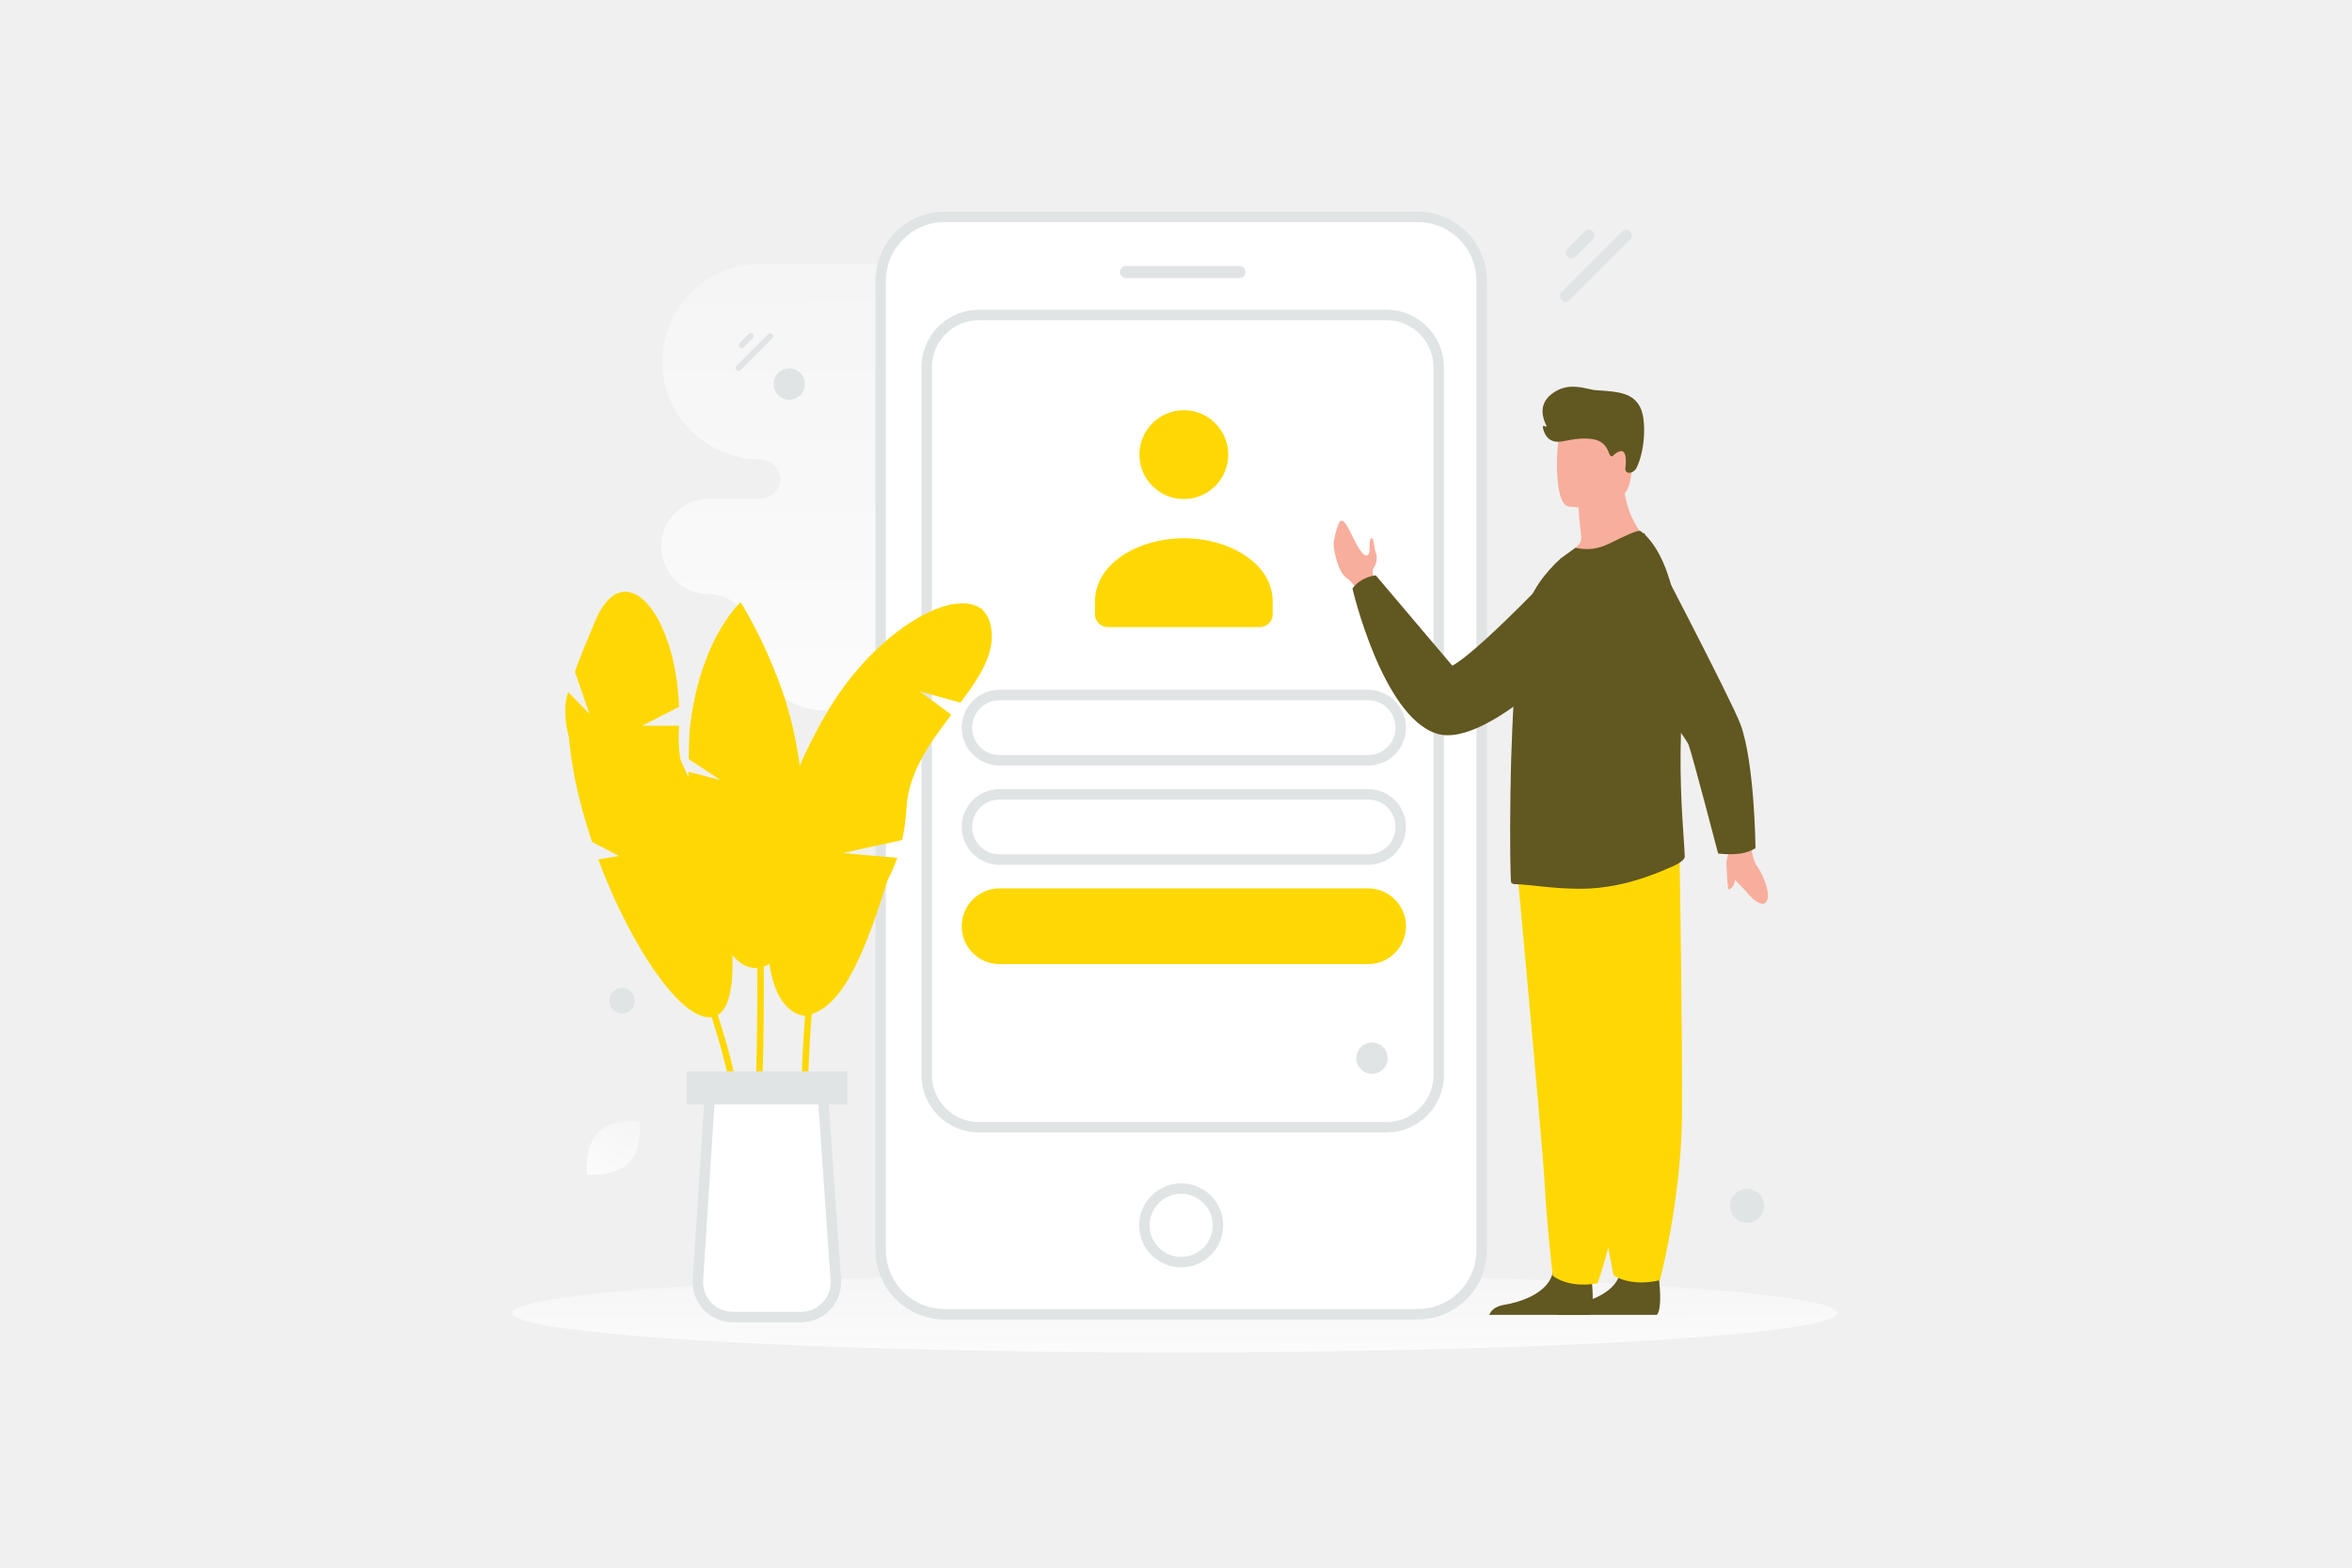
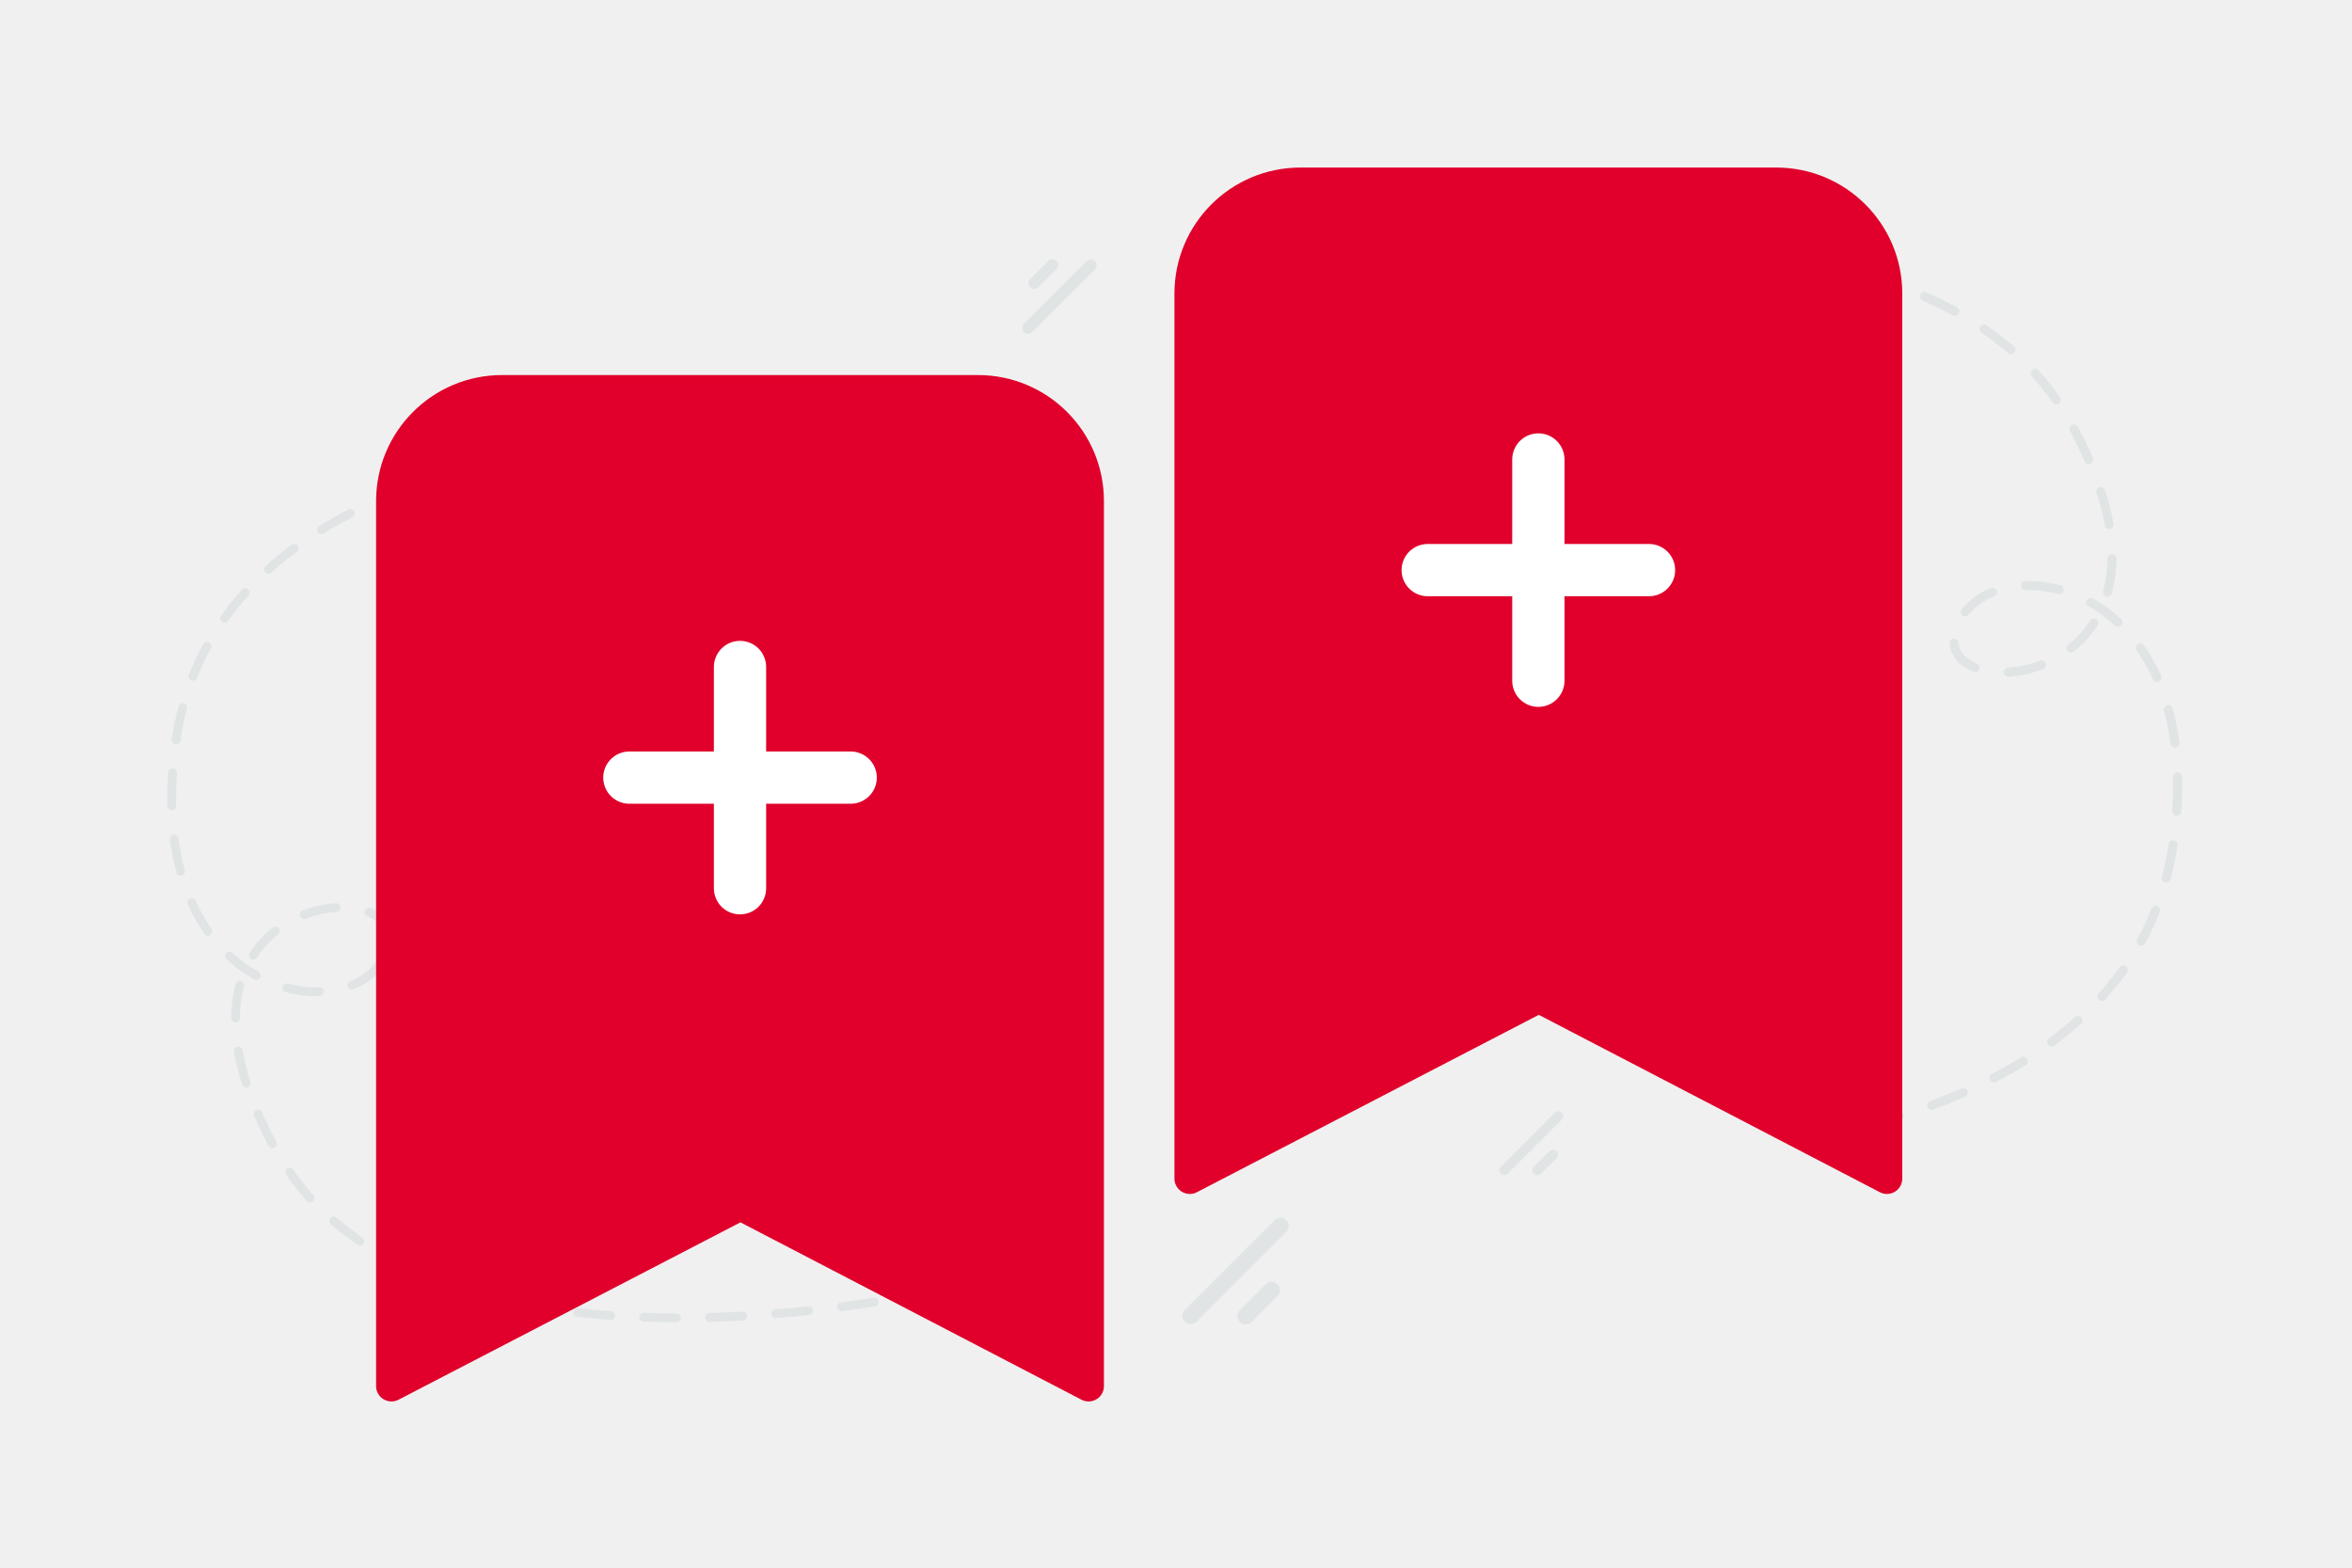
<svg xmlns="http://www.w3.org/2000/svg" width="900" height="600" viewBox="0 0 900 600" fill="none">
  <path fill="transparent" d="M0 0h900v600H0z" />
-   <path d="M449.5 517.609c140.004 0 253.5-6.764 253.5-15.109 0-8.345-113.496-15.109-253.5-15.109-140.004 0-253.5 6.764-253.5 15.109 0 8.345 113.496 15.109 253.5 15.109z" fill="url(#a)" />
-   <path fill-rule="evenodd" clip-rule="evenodd" d="M290.982 101c-20.661 0-37.563 16.84-37.563 37.426 0 20.586 16.902 37.426 37.563 37.426 4.145 0 7.54 3.382 7.54 7.512 0 4.13-3.395 7.512-7.54 7.512h-19.655c-10.079 0-18.327 8.218-18.327 18.26 0 10.042 8.248 18.26 18.327 18.26 8.717 0 15.85 7.107 15.85 15.792 0 15.847 13.013 28.812 28.918 28.812h169.753c20.662 0 37.564-16.84 37.564-37.426 0-20.586-16.902-37.426-37.564-37.426h-3.633c-4.145 0-7.54-3.378-7.54-7.512 0-4.13 3.391-7.512 7.54-7.512h24.458c10.079 0 18.327-8.218 18.327-18.26 0-10.03-8.227-18.239-18.289-18.26H487.03c-8.717 0-15.85-7.107-15.85-15.792 0-15.847-13.013-28.812-28.917-28.812H290.982z" fill="url(#b)" />
-   <path d="M550.84 84.454a24.131 24.131 0 0 0-1.545-.497c-.172-.05-.343-.102-.515-.146a46.858 46.858 0 0 0-1.113-.267c-.178-.04-.356-.073-.537-.107a31.839 31.839 0 0 0-1.123-.188 27.27 27.27 0 0 0-.66-.084c-.16-.019-.32-.037-.482-.053a23.832 23.832 0 0 0-.759-.057c-.134-.008-.267-.021-.401-.026-.39-.019-.783-.029-1.178-.029H361.422a23.732 23.732 0 0 0-3.718.282 25.75 25.75 0 0 0-1.202.215c-10.335 2.116-18.29 10.78-19.374 21.478a24.66 24.66 0 0 0-.126 2.503v371.044c0 10.595 6.714 19.615 16.111 23.024.042.016.084.029.126.042.466.165.94.316 1.417.452.173.05.343.103.518.147.184.047.367.092.55.136.186.044.375.089.563.131.178.039.356.073.537.107a30.685 30.685 0 0 0 1.121.188c.217.032.437.058.659.084.16.018.32.037.482.052.252.024.506.042.76.058.133.008.267.021.4.026.39.018.783.029 1.179.029h181.107c.843 0 1.676-.042 2.498-.126 11.492-1.169 20.631-10.33 21.799-21.851.084-.824.125-1.659.125-2.504V107.478c-.005-10.595-6.719-19.615-16.114-23.023z" fill="#fff" stroke="#E1E4E5" stroke-width="4" />
-   <path d="M451.975 483.058c7.776 0 14.079-6.303 14.079-14.078 0-7.775-6.303-14.079-14.079-14.079-7.775 0-14.078 6.304-14.078 14.079s6.303 14.078 14.078 14.078z" fill="#fff" stroke="#E1E4E5" stroke-width="4" />
-   <rect x="429.685" y="102.942" width="45.755" height="2.346" rx="1.173" fill="#fff" stroke="#E1E4E5" stroke-width="2.346" />
-   <rect x="354.6" y="120.54" width="195.924" height="310.898" rx="20" fill="#fff" stroke="#E1E4E5" stroke-width="4" />
-   <path fill-rule="evenodd" clip-rule="evenodd" d="M419 230.297v4.851a4.857 4.857 0 0 0 4.857 4.852h58.286a4.857 4.857 0 0 0 4.857-4.852v-4.929C487 215.538 470.204 206 453 206s-34 9.543-34 24.219m21.979-68.24c-6.639 6.639-6.639 17.403 0 24.042 6.639 6.639 17.403 6.639 24.042 0 6.639-6.639 6.639-17.403 0-24.042-6.639-6.639-17.403-6.639-24.042 0z" fill="#ffd803" />
-   <rect x="370" y="266" width="166" height="25" rx="12.5" fill="#fff" stroke="#E1E4E5" stroke-width="4" />
-   <rect x="370" y="304" width="166" height="25" rx="12.5" fill="#fff" stroke="#E1E4E5" stroke-width="4" />
-   <rect x="370" y="342" width="166" height="25" rx="12.5" fill="#ffd803" stroke="#ffd803" stroke-width="4" />
-   <path fill-rule="evenodd" clip-rule="evenodd" d="M316.79 308.808h-2.795c-.676 0-1.22-.55-1.22-1.22v-2.795c0-.676.55-1.22 1.22-1.22h2.795c.67 0 1.22.55 1.22 1.22v2.795c.006.67-.544 1.22-1.22 1.22zm-9.691 0h-2.795c-.67 0-1.22-.55-1.22-1.22v-2.795c0-.676.55-1.22 1.22-1.22h2.795c.67 0 1.22.55 1.22 1.22v2.795c0 .67-.55 1.22-1.22 1.22zm-9.696 0h-2.795c-.67 0-1.22-.55-1.22-1.22v-2.795c0-.676.55-1.22 1.22-1.22h2.795c.67 0 1.22.55 1.22 1.22v2.795c.005.67-.545 1.22-1.22 1.22zm-9.691 0h-2.795c-.67 0-1.22-.55-1.22-1.22v-2.795c0-.676.55-1.22 1.22-1.22h2.795c.676 0 1.225.55 1.225 1.22v2.795a1.232 1.232 0 0 1-1.225 1.22zm-9.691 0h-2.795c-.676 0-1.226-.55-1.226-1.22v-2.795c0-.676.55-1.22 1.226-1.22h2.795c.67 0 1.22.55 1.22 1.22v2.795c0 .67-.55 1.22-1.22 1.22zm28.723-10.567h-2.795c-.67 0-1.22-.55-1.22-1.22v-2.801c0-.67.55-1.22 1.22-1.22h2.795c.676 0 1.22.55 1.22 1.22v2.795a1.218 1.218 0 0 1-1.22 1.226zm-9.691 0h-2.795c-.67 0-1.22-.55-1.22-1.22v-2.801c0-.67.55-1.22 1.22-1.22h2.795c.67 0 1.22.55 1.22 1.22v2.795a1.218 1.218 0 0 1-1.22 1.226zm-9.691 0h-2.795c-.675 0-1.225-.55-1.225-1.22v-2.801c0-.67.55-1.22 1.225-1.22h2.795c.671 0 1.22.55 1.22 1.22v2.795c0 .676-.549 1.226-1.22 1.226zm10.041 21.919h-2.795c-.67 0-1.22-.55-1.22-1.22v-2.795c0-.676.55-1.22 1.22-1.22h2.795c.67 0 1.22.55 1.22 1.22v2.795c.005.67-.545 1.22-1.22 1.22zm-9.691 0h-2.795c-.67 0-1.22-.55-1.22-1.22v-2.795c0-.676.55-1.22 1.22-1.22h2.795c.676 0 1.225.55 1.225 1.22v2.795a1.232 1.232 0 0 1-1.225 1.22z" fill="#E1E4E5" />
-   <rect x="625.319" y="90.162" width="37.138" height="4.327" rx="2.163" transform="rotate(135 625.319 90.162)" fill="#E1E4E5" />
-   <rect x="611.081" y="90.06" width="13.789" height="4.327" rx="2.163" transform="rotate(135 611.081 90.06)" fill="#E1E4E5" />
-   <rect x="296.368" y="128.657" width="19.466" height="2.268" rx="1.134" transform="rotate(135 296.368 128.657)" fill="#E1E4E5" />
-   <rect x="288.905" y="128.604" width="7.228" height="2.268" rx="1.134" transform="rotate(135 288.905 128.604)" fill="#E1E4E5" />
-   <circle cx="525" cy="405" r="6" transform="rotate(90 525 405)" fill="#E1E4E5" />
-   <circle cx="302" cy="147" r="6" transform="rotate(90 302 147)" fill="#E1E4E5" />
-   <circle cx="238.025" cy="383.025" r="4.919" transform="rotate(-15 238.025 383.025)" fill="#E1E4E5" />
-   <path d="M510.318 208.898c.605 4.672 2.223 10.304 4.843 12.217 2.972 2.171 3.89 4.476 3.89 4.476l3.02-.93 3.61-1.113s.005-.369-.017-.982a26.328 26.328 0 0 0-.194-2.419s-.688-1.48.277-2.918c.964-1.435 1.407-3.898.728-5.619-.675-1.715-.816-5.601-1.455-5.632-1.548-.086-.487 5.45-1.342 6.23-.769.712-1.427.256-1.544.158l-.024-.019c-3.749-2.801-6.522-13.865-9.072-13.045-.95.304-2.981 7.607-2.72 9.596zm152.408 114.968s-3.2 5.539-1.767 8.734c1.43 3.197 6.391 7.457 7.671 9.129 1.275 1.669 5.603 6.078 7.347 3.241 1.743-2.831-1.335-10.359-3.469-13.196-2.131-2.844-2.334-7.722-2.334-7.722l-7.448-.186z" fill="#F8AE9D" />
-   <path d="M660.678 331.678s.244 6.103.534 7.732c.292 1.633.58 1.134 1.696.038 1.116-1.096 1.103-4.29 1.521-4.5.419-.211-3.751-3.27-3.751-3.27z" fill="#F8AE9D" />
-   <path d="M604.692 208.23s-37.335 40.244-48.958 46.55l-29.283-34.565s-5.497.385-8.938 5.021c0 0 11.361 48.75 32.09 55.501 20.729 6.752 62.989-40.715 62.989-40.715l-7.9-31.792zm-34.81 294.995h38.339c1.842-2.171 1.163-10.188.887-12.809-.058-.529-.097-.833-.097-.833s-13.092-10.109-14.89-2.368a8.474 8.474 0 0 1-.194.716c-2.263 7.24-12.427 10.53-18.292 11.447-3.819.595-5.23 2.509-5.753 3.847z" fill="#615720" />
-   <path d="M595.694 503.225h38.339c1.842-2.171 1.163-10.188.887-12.809-.058-.529-.097-.833-.097-.833s-13.092-10.109-14.89-2.368a8.474 8.474 0 0 1-.194.716c-2.263 7.24-12.427 10.53-18.292 11.447-3.819.595-5.23 2.509-5.753 3.847z" fill="#615720" />
-   <path d="M580.355 330.843s1.833 19.838 3.987 43.682c2.928 32.391 6.45 72.18 6.799 79.717.604 13.089 3.017 34.024 3.017 34.024s5.731 4.974 17.201 2.877c0 0 10.224-29.887 13.143-61.512l.134-1.562c2.717-32.19 6.937-99.979 6.937-99.979l-51.218 2.753z" fill="#ffd803" />
-   <path d="M590.752 332.201s3.457 19.641 7.562 43.25c5.579 32.074 12.356 71.476 13.316 78.959 1.664 12.994 5.801 33.693 5.801 33.693s6.233 4.614 17.742 1.849c0 0 8.011-30.356 8.447-62.011l.011-1.563c.185-32.206-.956-99.939-.956-99.939l-51.923 5.762z" fill="#ffd803" />
-   <path d="M596.691 215.477c13.173 4.16 34.913-7.568 34.913-7.568s-11.089-8.616-10.455-27.574l-10.185 8.211-6.92 5.574s.027 3.289.784 9.05c.201 1.514.566 3.882-.57 5.095-4.411 4.708-7.567 7.212-7.567 7.212z" fill="#F8AE9D" />
-   <path d="M600.016 193.811s21.763 3.617 23.806-9.972c2.044-13.589 6.227-22.274-7.581-25.157-13.808-2.882-17.297 1.893-19.081 6.263-1.783 4.37-2.75 27.575 2.856 28.866z" fill="#F8AE9D" />
-   <path d="M578.299 337.873c.397.328.858.529 1.387.529 4.949-.068 19.377 2.682 31.584 1.428 10.291-.99 19.405-4.037 29.185-8.421 1.3-.584 4.288-2.18 4.224-3.631-.046-1.592-.201-3.895-.402-6.801-.693-10.099-1.897-27.465-.72-47.504.209-3.731.323-7.43.337-11.075.1-27.159-5.282-51.044-16.107-59.127-.926-.661-6.6 2.112-11.814 4.681-4.817 2.376-8.594 2.627-13.146 1.706l-5.588 4.032c-5.543 5.145-11.614 12.143-14.255 22.762-2.244 9.041-3.563 25.339-4.288 42.231-.328 7.654-.593 15.377-.661 22.698v.26c-.064.725-.064 1.519-.064 2.244-.265 18.812 0 33.723.328 33.988z" fill="#615720" />
-   <path d="M665.989 326.687c-4.131.561-8.539-.018-8.539-.018s-9.961-38.162-11.326-41.672c-1.364-3.511-33.477-46.005-33.477-46.005l16.431-35.096s33.67 64.411 36.948 73.378c5.417 14.816 5.716 47.352 5.716 47.352s-2.507 1.623-5.753 2.061zm-39.718-147.716c-1.185 2.45-4.622 2.812-4.305.11.36-3.075.356-7.098-2.144-6.35-2.5.748-2.627 2.751-3.654 1.583-1.026-1.168-1.044-6.094-8.489-6.441-7.444-.342-10.468 2.249-13.926.725-2.072-.911-2.97-3.154-3.356-4.807-.109-.468.231-1.122.544-.757.296.345 1.039.324.827-.078-1.311-2.488-3.272-7.919 1.725-11.965 6.687-5.415 13.502-1.87 17.37-1.638 8.526.516 14.032 1.027 16.814 6.628 2.307 4.647 1.911 16.127-1.406 22.99z" fill="#615720" />
-   <path d="M240.559 445.061c-5.542 5.64-15.906 4.451-15.906 4.451s-1.371-10.335 4.176-15.972c5.542-5.641 15.901-4.455 15.901-4.455s1.371 10.335-4.171 15.976z" fill="url(#c)" />
-   <circle cx="668.5" cy="461.5" r="6.5" fill="#E1E4E5" />
-   <path d="m367.521 268.912-15.507-4.251 12.017 8.882c-8.033 10.583-16.382 22.017-17.144 35.506-.266 4.403-.799 8.578-1.687 12.474l-18.311 3.972-4.772 1.027 6.117.508 15.075 1.269c-1.053 3.109-2.297 6.028-3.744 8.73-6.763 12.715-18.628 49.642-31.559 51.711h-.012c-.394-.787-18.908-37.194-1.815-92.876a108.598 108.598 0 0 1 8.781-20.608c.114-.215.229-.418.343-.621 20.76-37.079 58.397-55.061 63.549-36.153 2.83 10.355-3.54 20.088-11.331 30.43z" fill="#ffd803" />
-   <path d="M339.566 337.055c-10.19 32.739-18.629 49.642-31.559 51.71h-.013c-.52 0-28.844-.406-4.2-89.385 2.068-7.449 7.512-17.55 11.166-24.098.115-.216.229-.419.343-.622-1.117 9.378-1.624 23.349 2.487 36.001 0 0 2.83 7.118 9.099 14.859l-4.772 1.028 6.117.508c3.033 3.489 6.789 7.042 11.332 9.999z" fill="#ffd803" />
-   <path d="M307.803 431.517c-.901-127.226 44.274-188.149 68.22-197.666" stroke="#ffd803" stroke-width="2.5" stroke-miterlimit="10" />
-   <path d="m307.702 310.876-8.515 7.677 8.718-2.639c.66 26.699-4.162 52.078-17.118 54.413-17.182 3.134-26.801-42.701-27.397-74.983l12.283 3.198-12.169-8.046c.063-2.004.178-7.829.33-9.606 1.7-18.983 8.083-38.348 19.542-50.403 7.131 11.789 13.222 25.38 17.537 38.831 3.616 11.243 6.053 26.394 6.789 41.558z" fill="#ffd803" />
-   <path d="m263.821 280.89 37.092-11.572c-4.302-13.451-10.418-27.029-17.537-38.831-11.446 12.055-17.854 31.42-19.555 50.403z" fill="#ffd803" />
-   <path d="M285.47 236.972c5.076 53.563 7.22 155.46 4.137 192.235" stroke="#ffd803" stroke-width="2.5" stroke-miterlimit="10" />
-   <path d="M273.909 388.866c-9.796 4.01-26.255-17.296-38.919-45.213a307.854 307.854 0 0 1-2.157-4.936 225.33 225.33 0 0 1-3.908-9.822l7.905-1.281-10.291-5.406c-5.545-16.484-9.187-33.59-9.162-48.208l37.904 7.588c9.01 14.771 16.357 35.316 20.709 54.515l-3.895 11.23 5.456-3.756c4.327 22.803 3.921 42.206-3.642 45.289z" fill="#ffd803" />
-   <path d="M228.582 282.451c27.816 58.258 55.593 122.912 53.347 150.435" stroke="#ffd803" stroke-width="2.5" stroke-miterlimit="10" />
-   <path d="M280.3 319.254s-11.241-5.442-17.117-19.149l-22.41-2.886 20.618-2.298c-1.235-4.401-1.916-9.434-1.631-15.243.033-.658.028-1.296.061-1.953-5.815.11-13.331.039-14.042.014l14.068-7.211c-1.37-36.629-21.466-59.076-32.305-32.332-2.212 5.487-5.019 11.596-7.555 18.915l5.566 16.066-8.153-8.292c-.727 2.385-.844 3.028-.975 4.531-1.142 13.081 5.436 25.631 16.417 32.881 13.764 9.043 34.84 20.759 47.458 16.957z" fill="#ffd803" />
-   <path d="m267.073 489.877 4.6-71.487h43.172l4.972 71.419c.53 7.715-5.585 14.271-13.321 14.271h-26.103c-7.715 0-13.817-6.511-13.32-14.203z" fill="#fff" stroke="#E1E4E5" stroke-width="4" />
-   <path d="M264.717 420.723v-8.664h57.519v8.664h-57.519z" fill="#E1E4E5" stroke="#E1E4E5" stroke-width="4" />
-   <defs>
-     <linearGradient id="a" x1="460.31" y1="534.551" x2="460.255" y2="454.507" gradientUnits="userSpaceOnUse">
-       <stop stop-color="#fff" />
-       <stop offset="1" stop-color="#EEE" />
-     </linearGradient>
-     <linearGradient id="b" x1="394.8" y1="367.872" x2="391.484" y2="-85.056" gradientUnits="userSpaceOnUse">
-       <stop stop-color="#fff" />
-       <stop offset="1" stop-color="#EEE" />
-     </linearGradient>
-     <linearGradient id="c" x1="218.447" y1="464.328" x2="258.514" y2="401.52" gradientUnits="userSpaceOnUse">
-       <stop stop-color="#fff" />
-       <stop offset="1" stop-color="#EEE" />
-     </linearGradient>
-   </defs>
+   <path d="M206.279 172.22a1.689 1.689 0 0 1 .232 3.363 223.632 223.632 0 0 0-12.411 2.119 1.686 1.686 0 0 1-1.981-1.328 1.693 1.693 0 0 1 1.325-1.985 230.84 230.84 0 0 1 12.602-2.155c.078-.007.155-.014.233-.014zm-24.873 4.917a1.69 1.69 0 0 1 .409 3.328 251.826 251.826 0 0 0-12.116 3.384 1.692 1.692 0 0 1-2.107-1.116 1.692 1.692 0 0 1 1.114-2.113 250.8 250.8 0 0 1 12.284-3.433c.141-.029.282-.05.416-.05zm-24.196 7.468a1.687 1.687 0 0 1 .578 3.271 208.3 208.3 0 0 0-11.65 4.698 1.683 1.683 0 0 1-2.22-.869 1.69 1.69 0 0 1 .867-2.226 204.89 204.89 0 0 1 11.84-4.768c.191-.078.388-.106.585-.106zm-23.167 10.194c.607 0 1.199.332 1.495.912.43.826.105 1.851-.719 2.274a171.553 171.553 0 0 0-10.897 6.196 1.674 1.674 0 0 1-2.318-.551 1.687 1.687 0 0 1 .542-2.324 172.623 172.623 0 0 1 11.115-6.323c.254-.12.522-.184.782-.184zm-21.475 13.367c.515 0 1.022.233 1.353.685a1.696 1.696 0 0 1-.352 2.367 133.342 133.342 0 0 0-9.67 7.912 1.688 1.688 0 0 1-2.382-.127 1.698 1.698 0 0 1 .127-2.388 135.279 135.279 0 0 1 9.916-8.11c.31-.233.663-.339 1.008-.339zm-18.734 16.948c.402 0 .804.141 1.128.438.69.622.747 1.696.12 2.388a110.91 110.91 0 0 0-7.795 9.707 1.688 1.688 0 1 1-2.75-1.964 114.144 114.144 0 0 1 8.036-10.011 1.734 1.734 0 0 1 1.261-.558zM79.217 245.68a1.69 1.69 0 0 1 1.473 2.501 102.788 102.788 0 0 0-5.272 11.254 1.688 1.688 0 1 1-3.136-1.244 105.096 105.096 0 0 1 5.448-11.628 1.71 1.71 0 0 1 1.487-.883zm-9.304 23.441a1.687 1.687 0 0 1 1.628 2.119 112.323 112.323 0 0 0-2.495 12.187 1.679 1.679 0 0 1-1.917 1.42 1.691 1.691 0 0 1-1.423-1.922 115.5 115.5 0 0 1 2.572-12.561 1.709 1.709 0 0 1 1.635-1.243zm-3.89 24.967h.12c.93.063 1.628.869 1.564 1.801a142.42 142.42 0 0 0-.338 9.693c0 .947.007 1.893.028 2.812a1.688 1.688 0 0 1-1.65 1.724 1.687 1.687 0 0 1-1.719-1.654c-.021-.946-.028-1.921-.028-2.889 0-3.222.12-6.556.345-9.926a1.69 1.69 0 0 1 1.678-1.561zm.634 25.285c.832 0 1.558.621 1.67 1.469.557 4.232 1.368 8.336 2.41 12.194.24.904-.288 1.83-1.183 2.07a1.686 1.686 0 0 1-2.065-1.194c-1.079-4.006-1.917-8.252-2.495-12.632a1.687 1.687 0 0 1 1.663-1.907zm6.675 24.331c.64 0 1.254.374 1.536.996 1.727 3.836 3.764 7.446 6.061 10.724a1.691 1.691 0 0 1-.408 2.353 1.681 1.681 0 0 1-2.347-.41c-2.418-3.448-4.56-7.242-6.379-11.275a1.689 1.689 0 0 1 .846-2.233 1.61 1.61 0 0 1 .69-.155zm55.299 1.964c.881 0 1.628.692 1.677 1.582a1.691 1.691 0 0 1-1.579 1.795c-3.904.24-7.985 1.144-11.798 2.614a1.684 1.684 0 0 1-2.178-.975 1.69 1.69 0 0 1 .973-2.183c4.13-1.59 8.556-2.565 12.799-2.833.035.007.077 0 .106 0zm12.425 1.709c.212 0 .423.043.627.12 5.251 2.127 8.409 5.85 8.881 10.485a1.686 1.686 0 0 1-1.501 1.85 1.687 1.687 0 0 1-1.847-1.511c-.437-4.267-3.933-6.542-6.787-7.701a1.68 1.68 0 0 1 .627-3.243zm-35.677 7.242c.5 0 .994.219 1.325.643a1.695 1.695 0 0 1-.275 2.373 37.352 37.352 0 0 0-8.12 8.909 1.683 1.683 0 0 1-2.332.495 1.692 1.692 0 0 1-.493-2.339 40.492 40.492 0 0 1 8.852-9.714 1.652 1.652 0 0 1 1.043-.367zm-17.535 9.608c.408 0 .817.148 1.141.445a51.935 51.935 0 0 0 9.882 7.192 1.686 1.686 0 0 1-1.643 2.946 55.722 55.722 0 0 1-10.522-7.658 1.69 1.69 0 0 1-.099-2.388c.338-.354.79-.537 1.24-.537zm56.884 3.885a1.695 1.695 0 0 1 1.318 2.749c-2.713 3.377-6.357 6.012-10.833 7.827a1.688 1.688 0 0 1-1.261-3.129c3.933-1.597 7.118-3.886 9.465-6.811a1.672 1.672 0 0 1 1.311-.636zm-52.945 7.341c.148 0 .296.021.444.056a1.688 1.688 0 0 1 1.184 2.077c-1.022 3.752-1.571 7.821-1.628 12.088a1.69 1.69 0 0 1-1.684 1.667h-.021a1.686 1.686 0 0 1-1.664-1.709c.064-4.557.649-8.909 1.748-12.936a1.684 1.684 0 0 1 1.621-1.243zm17.952.939c.141 0 .289.022.43.057 4.031 1.06 8.098 1.547 12.038 1.441a1.686 1.686 0 0 1 1.726 1.646 1.681 1.681 0 0 1-1.642 1.731c-4.257.113-8.648-.41-12.982-1.554a1.693 1.693 0 0 1-1.205-2.063 1.7 1.7 0 0 1 1.635-1.258zM91.17 400.575c.804 0 1.516.579 1.656 1.399.677 3.857 1.692 7.92 3.017 12.06a1.695 1.695 0 0 1-1.092 2.126 1.69 1.69 0 0 1-2.122-1.095c-1.374-4.288-2.424-8.492-3.122-12.505a1.69 1.69 0 0 1 1.663-1.985zm7.563 24.112a1.69 1.69 0 0 1 1.543 1.01 157.729 157.729 0 0 0 5.477 11.269 1.7 1.7 0 0 1-.691 2.289 1.691 1.691 0 0 1-2.284-.693 164.84 164.84 0 0 1-5.589-11.508 1.69 1.69 0 0 1 1.544-2.367zm12.066 22.219c.536 0 1.057.254 1.388.728a96.904 96.904 0 0 0 7.732 9.721 1.691 1.691 0 0 1-.113 2.388 1.682 1.682 0 0 1-2.382-.113 100.185 100.185 0 0 1-8.006-10.068 1.693 1.693 0 0 1 1.381-2.656zm16.915 18.707c.388 0 .783.135 1.1.41 3.08 2.657 6.406 5.2 9.881 7.574.768.522.973 1.575.444 2.345a1.677 1.677 0 0 1-2.34.445 113.654 113.654 0 0 1-10.184-7.806 1.685 1.685 0 0 1-.176-2.381 1.67 1.67 0 0 1 1.275-.587zm280.407 13.212c.676 0 1.311.409 1.571 1.073a1.697 1.697 0 0 1-.951 2.191c-3.404 1.335-7.464 2.734-12.08 4.161a1.687 1.687 0 0 1-2.108-1.117 1.692 1.692 0 0 1 1.114-2.112c4.532-1.406 8.521-2.776 11.841-4.083.197-.078.408-.113.613-.113zm-259.566 1.052c.268 0 .55.064.804.205a141.472 141.472 0 0 0 11.234 5.461 1.684 1.684 0 0 1 .874 2.219 1.677 1.677 0 0 1-2.213.876 148.29 148.29 0 0 1-11.502-5.589 1.69 1.69 0 0 1 .803-3.172zm235.44 6.549c.747 0 1.431.502 1.628 1.258a1.68 1.68 0 0 1-1.198 2.063 400.824 400.824 0 0 1-12.327 3.059 1.686 1.686 0 0 1-2.023-1.265 1.687 1.687 0 0 1 1.262-2.027c4.208-.982 8.324-2 12.228-3.038.141-.036.289-.05.43-.05zm-212.287 3.554c.183 0 .367.028.55.092a191.133 191.133 0 0 0 11.975 3.688 1.69 1.69 0 0 1 1.184 2.07 1.683 1.683 0 0 1-2.065 1.186 192.812 192.812 0 0 1-12.194-3.751 1.69 1.69 0 0 1 .55-3.285zm187.654 2.197c.783 0 1.488.551 1.65 1.349a1.691 1.691 0 0 1-1.311 1.993c-4.088.84-8.282 1.646-12.461 2.395a1.693 1.693 0 0 1-1.96-1.364 1.696 1.696 0 0 1 1.361-1.964 533.601 533.601 0 0 0 12.383-2.381c.113-.021.226-.028.338-.028zm-24.893 4.472c.817 0 1.536.593 1.663 1.434a1.69 1.69 0 0 1-1.41 1.929c-4.172.65-8.394 1.257-12.559 1.801a1.674 1.674 0 0 1-1.889-1.455 1.687 1.687 0 0 1 1.452-1.893 546.36 546.36 0 0 0 12.482-1.788c.092-.021.176-.028.261-.028zm-138.389.007c.113 0 .233.014.346.035 3.989.841 8.147 1.604 12.348 2.275a1.69 1.69 0 0 1 1.402 1.929c-.148.925-1 1.547-1.931 1.406a246.397 246.397 0 0 1-12.517-2.303 1.692 1.692 0 0 1-1.304-2 1.706 1.706 0 0 1 1.656-1.342zm113.312 3.285c.853 0 1.579.643 1.677 1.512a1.688 1.688 0 0 1-1.494 1.858c-4.215.452-8.465.855-12.63 1.194a1.691 1.691 0 0 1-.275-3.37c4.137-.339 8.359-.742 12.546-1.187.056 0 .119-.007.176-.007zm-88.34.693c.063 0 .126 0 .19.007 4.067.459 8.281.84 12.524 1.144a1.682 1.682 0 0 1 1.558 1.809 1.68 1.68 0 0 1-1.804 1.561 328.688 328.688 0 0 1-12.659-1.159 1.687 1.687 0 0 1 .191-3.362zm63.143 1.37c.888 0 1.635.7 1.684 1.597a1.688 1.688 0 0 1-1.585 1.78c-4.25.233-8.514.417-12.68.53a1.707 1.707 0 0 1-1.734-1.646 1.687 1.687 0 0 1 1.636-1.738c4.13-.113 8.366-.29 12.587-.53a.382.382 0 0 0 .092.007zm-37.926.452h.064c4.109.149 8.345.226 12.588.233.93 0 1.684.763 1.684 1.696a1.68 1.68 0 0 1-1.684 1.681h-.007c-4.279-.007-8.55-.091-12.701-.24a1.682 1.682 0 0 1-1.621-1.745 1.681 1.681 0 0 1 1.677-1.625zm442.425-64.899a1.738 1.738 0 0 1-.239-3.461 229.285 229.285 0 0 0 12.763-2.182 1.734 1.734 0 0 1 2.037 1.367 1.744 1.744 0 0 1-1.363 2.044c-4.45.887-8.806 1.629-12.958 2.218-.08.007-.16.014-.24.014zm25.577-5.061a1.74 1.74 0 0 1-.421-3.425 260.18 260.18 0 0 0 12.459-3.483 1.739 1.739 0 0 1 1.022 3.323 258.234 258.234 0 0 1-12.633 3.534 2.209 2.209 0 0 1-.427.051zm24.881-7.687a1.737 1.737 0 0 1-.595-3.366 215.214 215.214 0 0 0 11.98-4.836 1.73 1.73 0 0 1 2.283.894 1.74 1.74 0 0 1-.891 2.291 210.22 210.22 0 0 1-12.176 4.908c-.196.08-.399.109-.601.109zm23.822-10.493a1.726 1.726 0 0 1-1.536-.938 1.736 1.736 0 0 1 .739-2.341 176.15 176.15 0 0 0 11.205-6.378 1.722 1.722 0 0 1 2.384.567 1.739 1.739 0 0 1-.558 2.393 177.614 177.614 0 0 1-11.429 6.508 1.886 1.886 0 0 1-.805.189zm22.083-13.758c-.529 0-1.051-.24-1.391-.706a1.746 1.746 0 0 1 .362-2.436 137.014 137.014 0 0 0 9.944-8.144 1.734 1.734 0 0 1 2.449.131 1.75 1.75 0 0 1-.13 2.458 139.359 139.359 0 0 1-10.197 8.348c-.319.24-.682.349-1.037.349zm19.264-17.446c-.413 0-.826-.145-1.159-.45a1.741 1.741 0 0 1-.124-2.458c2.878-3.2 5.574-6.567 8.016-9.992a1.735 1.735 0 0 1 2.421-.407c.783.56.957 1.643.406 2.429a117.303 117.303 0 0 1-8.262 10.304 1.784 1.784 0 0 1-1.298.574zm15.032-21.168a1.68 1.68 0 0 1-.827-.211 1.74 1.74 0 0 1-.688-2.363 105.93 105.93 0 0 0 5.421-11.584 1.732 1.732 0 0 1 2.254-.975 1.736 1.736 0 0 1 .971 2.254 108.13 108.13 0 0 1-5.602 11.97 1.757 1.757 0 0 1-1.529.909zm9.566-24.128a1.738 1.738 0 0 1-1.674-2.182 115.733 115.733 0 0 0 2.566-12.544 1.725 1.725 0 0 1 1.971-1.461 1.74 1.74 0 0 1 1.464 1.978 118.945 118.945 0 0 1-2.645 12.929 1.758 1.758 0 0 1-1.682 1.28zm4.001-25.699h-.123a1.733 1.733 0 0 1-1.609-1.854c.232-3.389.348-6.741.348-9.977 0-.975-.008-1.949-.029-2.895a1.735 1.735 0 0 1 1.696-1.774 1.736 1.736 0 0 1 1.768 1.702c.022.974.029 1.978.029 2.974 0 3.316-.123 6.748-.355 10.217a1.738 1.738 0 0 1-1.725 1.607zm-.652-26.026c-.856 0-1.602-.64-1.718-1.513-.573-4.356-1.406-8.581-2.479-12.551a1.74 1.74 0 0 1 1.218-2.131 1.733 1.733 0 0 1 2.123 1.229c1.109 4.123 1.972 8.494 2.566 13.002a1.735 1.735 0 0 1-1.71 1.964zm-6.864-25.045a1.74 1.74 0 0 1-1.58-1.025c-1.775-3.949-3.87-7.664-6.233-11.039a1.741 1.741 0 0 1 .421-2.421 1.727 1.727 0 0 1 2.413.422c2.486 3.548 4.689 7.453 6.559 11.606a1.737 1.737 0 0 1-.869 2.297c-.232.11-.472.16-.711.16zm-56.864-2.021a1.732 1.732 0 0 1-1.725-1.629 1.74 1.74 0 0 1 1.624-1.847c4.015-.247 8.211-1.178 12.132-2.691a1.732 1.732 0 0 1 2.24 1.004 1.741 1.741 0 0 1-1.001 2.247c-4.247 1.636-8.798 2.64-13.161 2.916-.036-.007-.08 0-.109 0zm-12.777-1.76a1.81 1.81 0 0 1-.645-.124c-5.4-2.188-8.646-6.021-9.132-10.791a1.736 1.736 0 0 1 1.544-1.905 1.735 1.735 0 0 1 1.899 1.556c.449 4.392 4.044 6.734 6.979 7.926a1.733 1.733 0 0 1 .957 2.262 1.728 1.728 0 0 1-1.602 1.076zm36.687-7.454a1.721 1.721 0 0 1-1.363-.661 1.747 1.747 0 0 1 .283-2.444 38.411 38.411 0 0 0 8.349-9.17 1.73 1.73 0 0 1 2.399-.509c.804.524 1.029 1.6.507 2.407a41.66 41.66 0 0 1-9.103 9.999 1.69 1.69 0 0 1-1.072.378zm18.032-9.889a1.73 1.73 0 0 1-1.174-.459 53.456 53.456 0 0 0-10.161-7.402 1.737 1.737 0 0 1 1.688-3.033 57.301 57.301 0 0 1 10.821 7.883c.703.647.753 1.753.101 2.458a1.766 1.766 0 0 1-1.275.553zm-58.495-4c-.384 0-.768-.124-1.087-.385a1.746 1.746 0 0 1-.268-2.444c2.79-3.476 6.537-6.188 11.139-8.057a1.728 1.728 0 0 1 2.254.96 1.737 1.737 0 0 1-.957 2.261c-4.044 1.644-7.32 4-9.733 7.011a1.718 1.718 0 0 1-1.348.654zm54.443-7.555c-.152 0-.304-.022-.456-.059a1.737 1.737 0 0 1-1.218-2.138c1.051-3.861 1.616-8.05 1.674-12.442a1.74 1.74 0 0 1 1.732-1.716h.022c.957.015 1.725.8 1.711 1.76-.066 4.69-.667 9.17-1.798 13.315a1.732 1.732 0 0 1-1.667 1.28zm-18.459-.968c-.145 0-.297-.021-.442-.058-4.146-1.091-8.328-1.592-12.379-1.483a1.736 1.736 0 0 1-1.776-1.695 1.731 1.731 0 0 1 1.689-1.781c4.378-.117 8.893.422 13.35 1.6a1.743 1.743 0 0 1 1.239 2.123 1.747 1.747 0 0 1-1.681 1.294zm19.09-24.891a1.733 1.733 0 0 1-1.703-1.44c-.696-3.971-1.74-8.152-3.102-12.413a1.745 1.745 0 0 1 1.123-2.189 1.738 1.738 0 0 1 2.182 1.127c1.413 4.414 2.493 8.741 3.21 12.871a1.74 1.74 0 0 1-1.71 2.044zm-7.777-24.819a1.737 1.737 0 0 1-1.587-1.04 162.729 162.729 0 0 0-5.631-11.599 1.749 1.749 0 0 1 .71-2.356 1.737 1.737 0 0 1 2.348.713c2.138 4.021 4.073 7.999 5.747 11.846a1.739 1.739 0 0 1-1.587 2.436zm-12.408-22.87c-.55 0-1.087-.262-1.427-.749a99.774 99.774 0 0 0-7.951-10.006 1.742 1.742 0 0 1 .116-2.458 1.727 1.727 0 0 1 2.45.116 103.13 103.13 0 0 1 8.233 10.362 1.744 1.744 0 0 1-1.421 2.735zm-17.394-19.256a1.72 1.72 0 0 1-1.13-.422 114.65 114.65 0 0 0-10.161-7.796c-.79-.538-1-1.621-.457-2.414a1.724 1.724 0 0 1 2.406-.458 116.958 116.958 0 0 1 10.473 8.035c.725.626.812 1.724.181 2.451-.34.4-.826.604-1.312.604zM481.14 121.964a1.737 1.737 0 0 1-1.616-1.105 1.746 1.746 0 0 1 .978-2.254c3.501-1.375 7.675-2.815 12.422-4.284a1.734 1.734 0 0 1 2.167 1.149 1.742 1.742 0 0 1-1.145 2.175c-4.66 1.447-8.762 2.858-12.176 4.203-.203.08-.42.116-.63.116zm266.911-1.083a1.71 1.71 0 0 1-.826-.211 145.571 145.571 0 0 0-11.552-5.621 1.734 1.734 0 0 1-.899-2.284 1.723 1.723 0 0 1 2.276-.901 152.592 152.592 0 0 1 11.828 5.752 1.74 1.74 0 0 1-.827 3.265zm-242.103-6.741a1.734 1.734 0 0 1-1.674-1.295 1.73 1.73 0 0 1 1.232-2.123 411.079 411.079 0 0 1 12.676-3.149 1.733 1.733 0 0 1 2.08 1.302 1.736 1.736 0 0 1-1.297 2.087 425.28 425.28 0 0 0-12.575 3.127 1.852 1.852 0 0 1-.442.051zm218.295-3.658c-.188 0-.376-.029-.565-.095a196.477 196.477 0 0 0-12.313-3.796 1.738 1.738 0 0 1-1.218-2.13 1.732 1.732 0 0 1 2.123-1.222 199.037 199.037 0 0 1 12.539 3.861 1.738 1.738 0 0 1-.566 3.382zm-192.965-2.262a1.736 1.736 0 0 1-1.696-1.389 1.74 1.74 0 0 1 1.348-2.05 506.653 506.653 0 0 1 12.814-2.465 1.74 1.74 0 0 1 .616 3.425 544.99 544.99 0 0 0-12.734 2.45 1.858 1.858 0 0 1-.348.029zm25.598-4.603a1.73 1.73 0 0 1-1.71-1.476 1.74 1.74 0 0 1 1.45-1.985c4.29-.67 8.631-1.295 12.915-1.855a1.723 1.723 0 0 1 1.942 1.498 1.736 1.736 0 0 1-1.493 1.949 560.57 560.57 0 0 0-12.835 1.84 1.164 1.164 0 0 1-.269.029zm142.305-.007c-.115 0-.239-.015-.355-.036a262.786 262.786 0 0 0-12.697-2.342 1.74 1.74 0 0 1-1.443-1.985 1.735 1.735 0 0 1 1.986-1.447c4.378.69 8.712 1.49 12.872 2.37a1.742 1.742 0 0 1 1.341 2.058 1.755 1.755 0 0 1-1.704 1.382zm-116.518-3.381a1.743 1.743 0 0 1-1.725-1.557 1.737 1.737 0 0 1 1.537-1.912c4.334-.466 8.704-.88 12.987-1.23a1.738 1.738 0 0 1 1.87 1.594c.08.96-.63 1.796-1.587 1.876-4.254.349-8.596.763-12.901 1.221-.058 0-.123.008-.181.008zm90.841-.713c-.066 0-.131 0-.196-.007a317.278 317.278 0 0 0-12.879-1.178 1.73 1.73 0 0 1-1.602-1.862c.066-.96.899-1.68 1.856-1.607 4.406.32 8.784.72 13.016 1.193a1.737 1.737 0 0 1-.195 3.46zm-64.931-1.41c-.913 0-1.681-.72-1.732-1.644a1.737 1.737 0 0 1 1.631-1.833c4.37-.24 8.755-.429 13.038-.545a1.756 1.756 0 0 1 1.783 1.694c.029.96-.725 1.76-1.682 1.789-4.247.116-8.603.298-12.944.545-.029-.007-.058-.007-.094-.007zm38.999-.466h-.065a377.455 377.455 0 0 0-12.944-.24 1.742 1.742 0 0 1-1.733-1.746c0-.96.776-1.73 1.733-1.73h.007c4.399.007 8.791.094 13.06.247a1.73 1.73 0 0 1 1.667 1.796 1.73 1.73 0 0 1-1.725 1.673z" fill="#E1E4E5" />
+   <path fill-rule="evenodd" clip-rule="evenodd" d="M192.136 149.418h182.072c23.394 0 42.342 18.949 42.342 42.343v338.738l-133.209-69.293-133.548 69.293V191.761c0-23.394 18.949-42.343 42.343-42.343z" fill="#e0002b" stroke="#e0002b" stroke-width="11.75" stroke-linecap="round" stroke-linejoin="round" />
+   <path d="M240.826 297.616h84.685m-42.343-42.343v84.685" stroke="#fff" stroke-width="20" stroke-linecap="round" stroke-linejoin="round" />
+   <path fill-rule="evenodd" clip-rule="evenodd" d="M497.623 70h182.071c23.395 0 42.343 18.948 42.343 42.342v338.739l-133.209-69.294-133.548 69.294V112.342C455.28 88.948 474.228 70 497.623 70z" fill="#e0002b" stroke="#e0002b" stroke-width="11.75" stroke-linecap="round" stroke-linejoin="round" />
+   <path d="M546.313 218.198h84.684m-42.342-42.344v84.685" stroke="#fff" stroke-width="20" stroke-linecap="round" stroke-linejoin="round" />
+   <rect x="420.549" y="101.542" width="38.398" height="4.474" rx="2.237" transform="rotate(135 420.549 101.542)" fill="#E1E4E5" />
+   <rect x="405.827" y="101.438" width="14.257" height="4.474" rx="2.237" transform="rotate(135 405.827 101.438)" fill="#E1E4E5" />
+   <rect x="572.926" y="447.844" width="33.003" height="3.845" rx="1.922" transform="rotate(-45 572.926 447.844)" fill="#E1E4E5" />
+   <rect x="585.58" y="447.934" width="12.254" height="3.845" rx="1.922" transform="rotate(-45 585.58 447.934)" fill="#E1E4E5" />
+   <rect x="451.131" y="503.543" width="54.87" height="6.393" rx="3.196" transform="rotate(-45 451.131 503.543)" fill="#E1E4E5" />
+   <rect x="472.17" y="503.692" width="20.373" height="6.393" rx="3.196" transform="rotate(-45 472.17 503.692)" fill="#E1E4E5" />
</svg>
